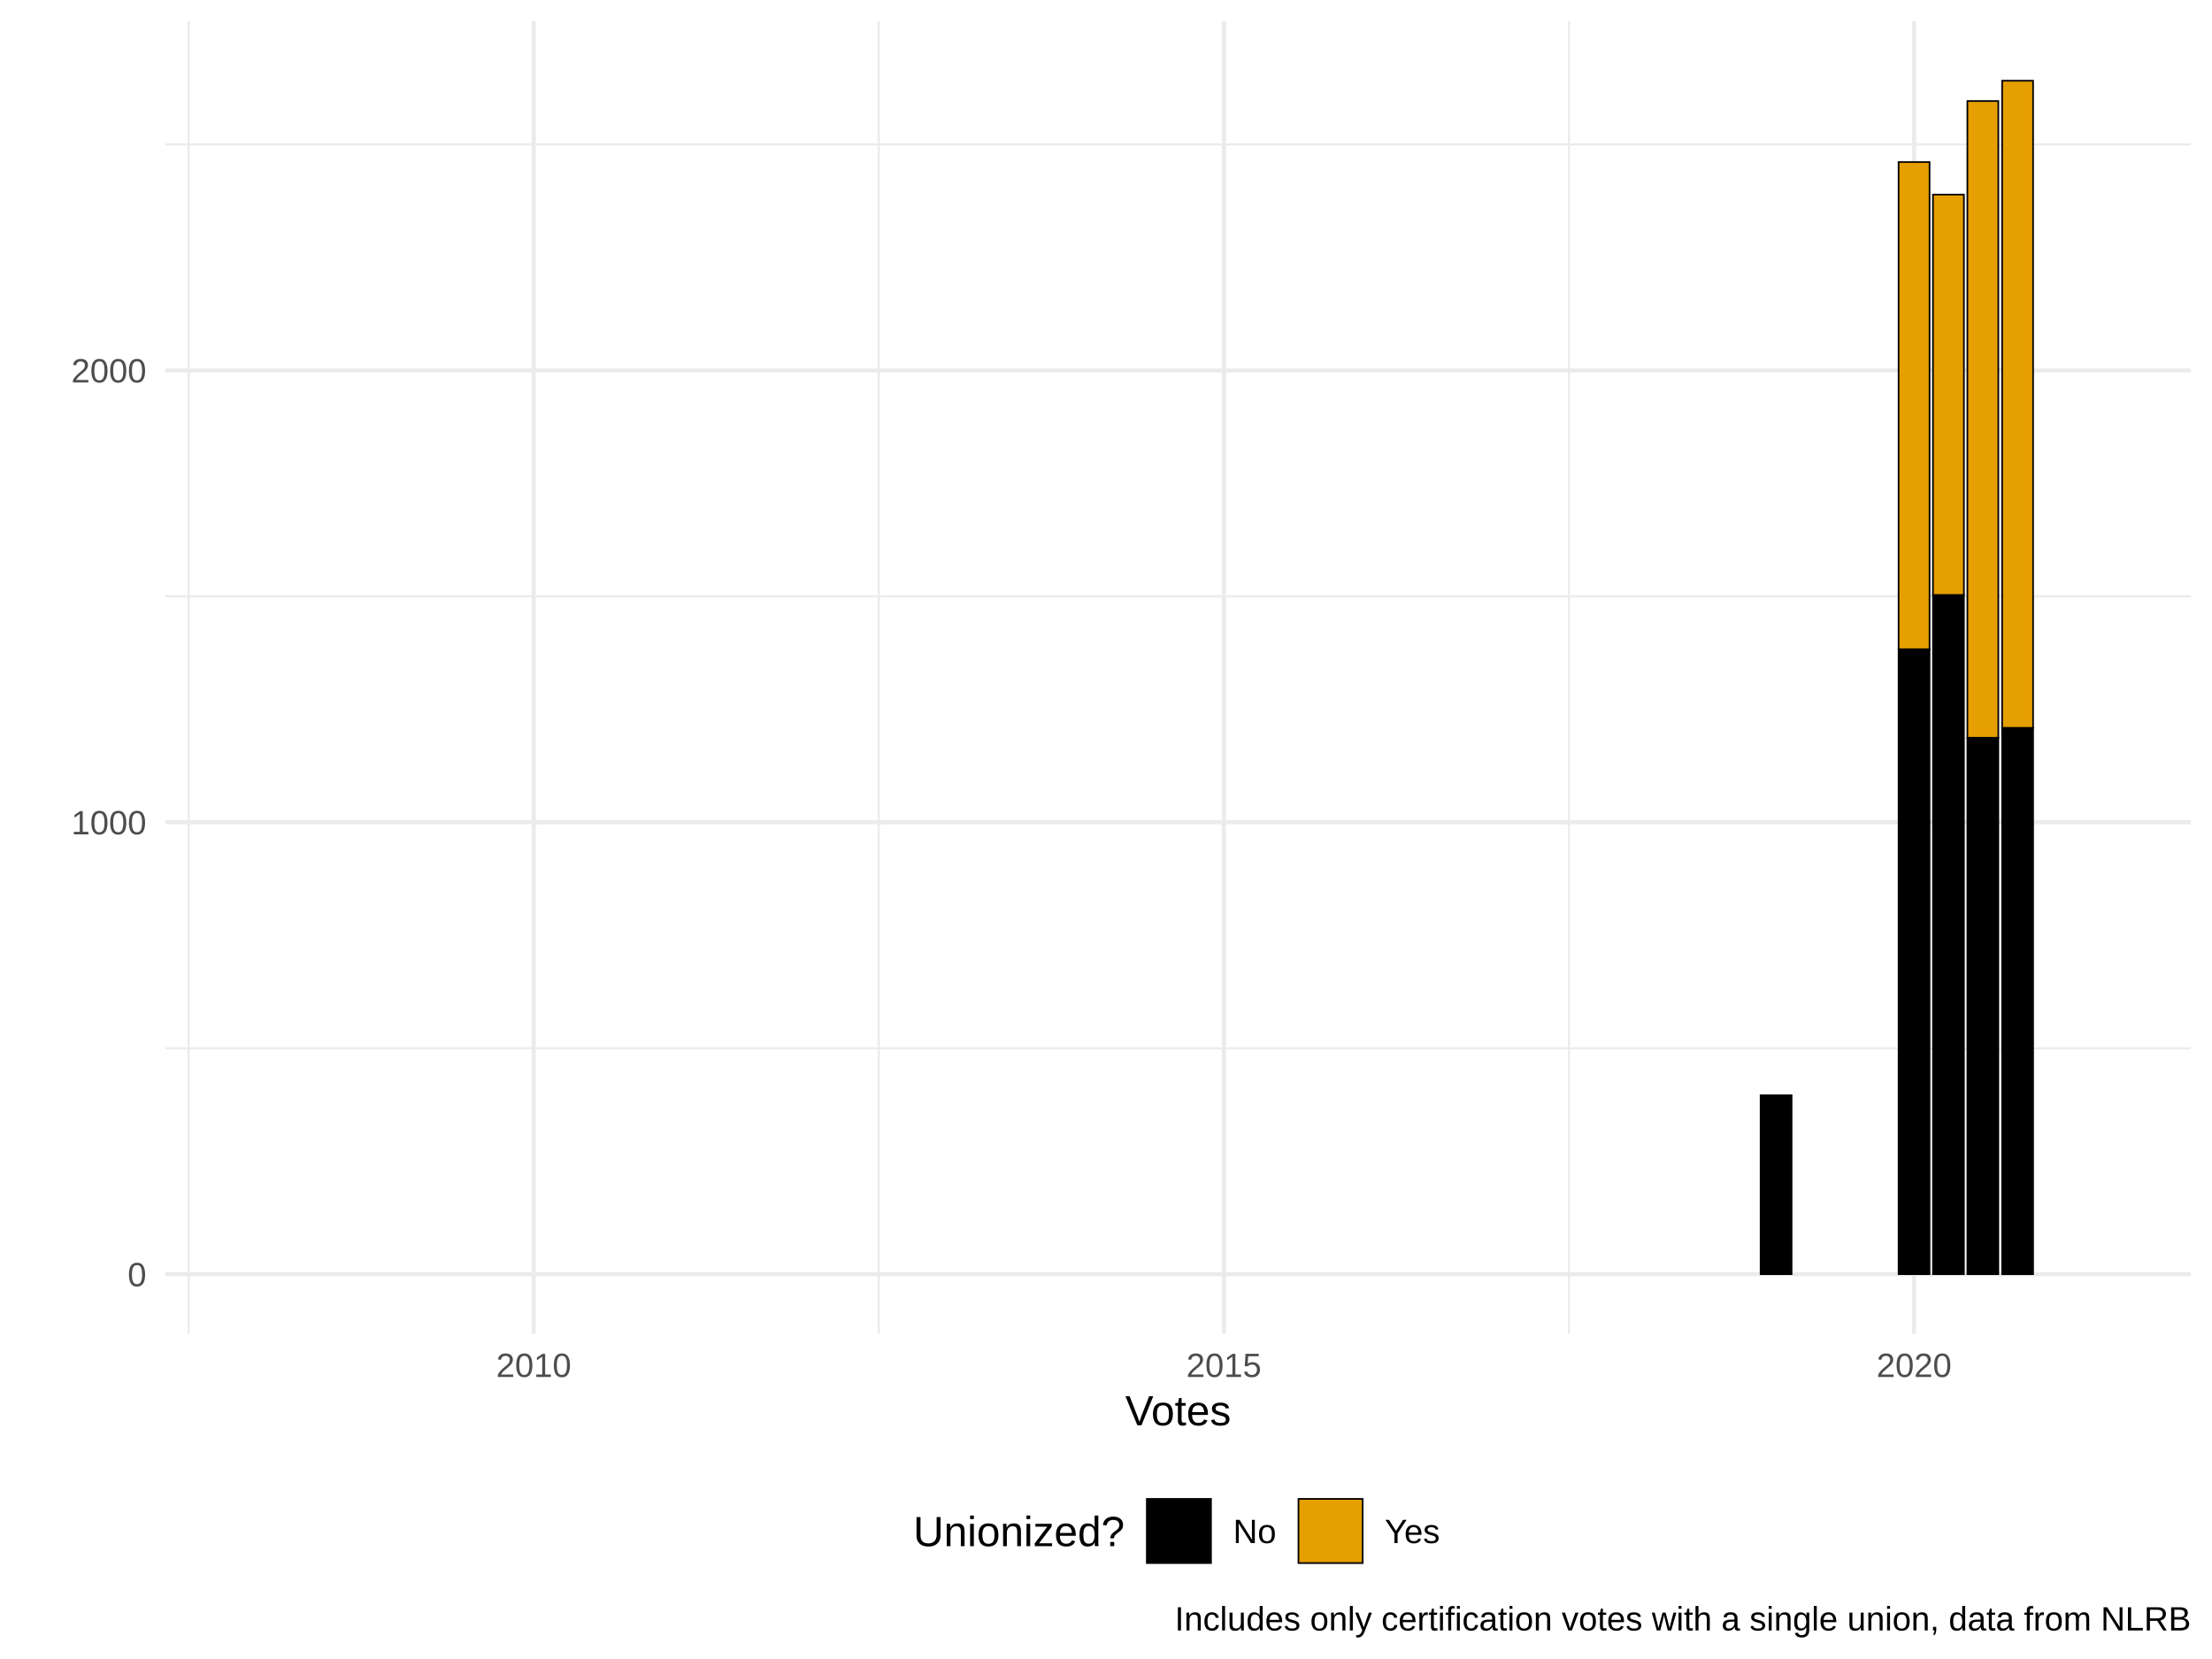
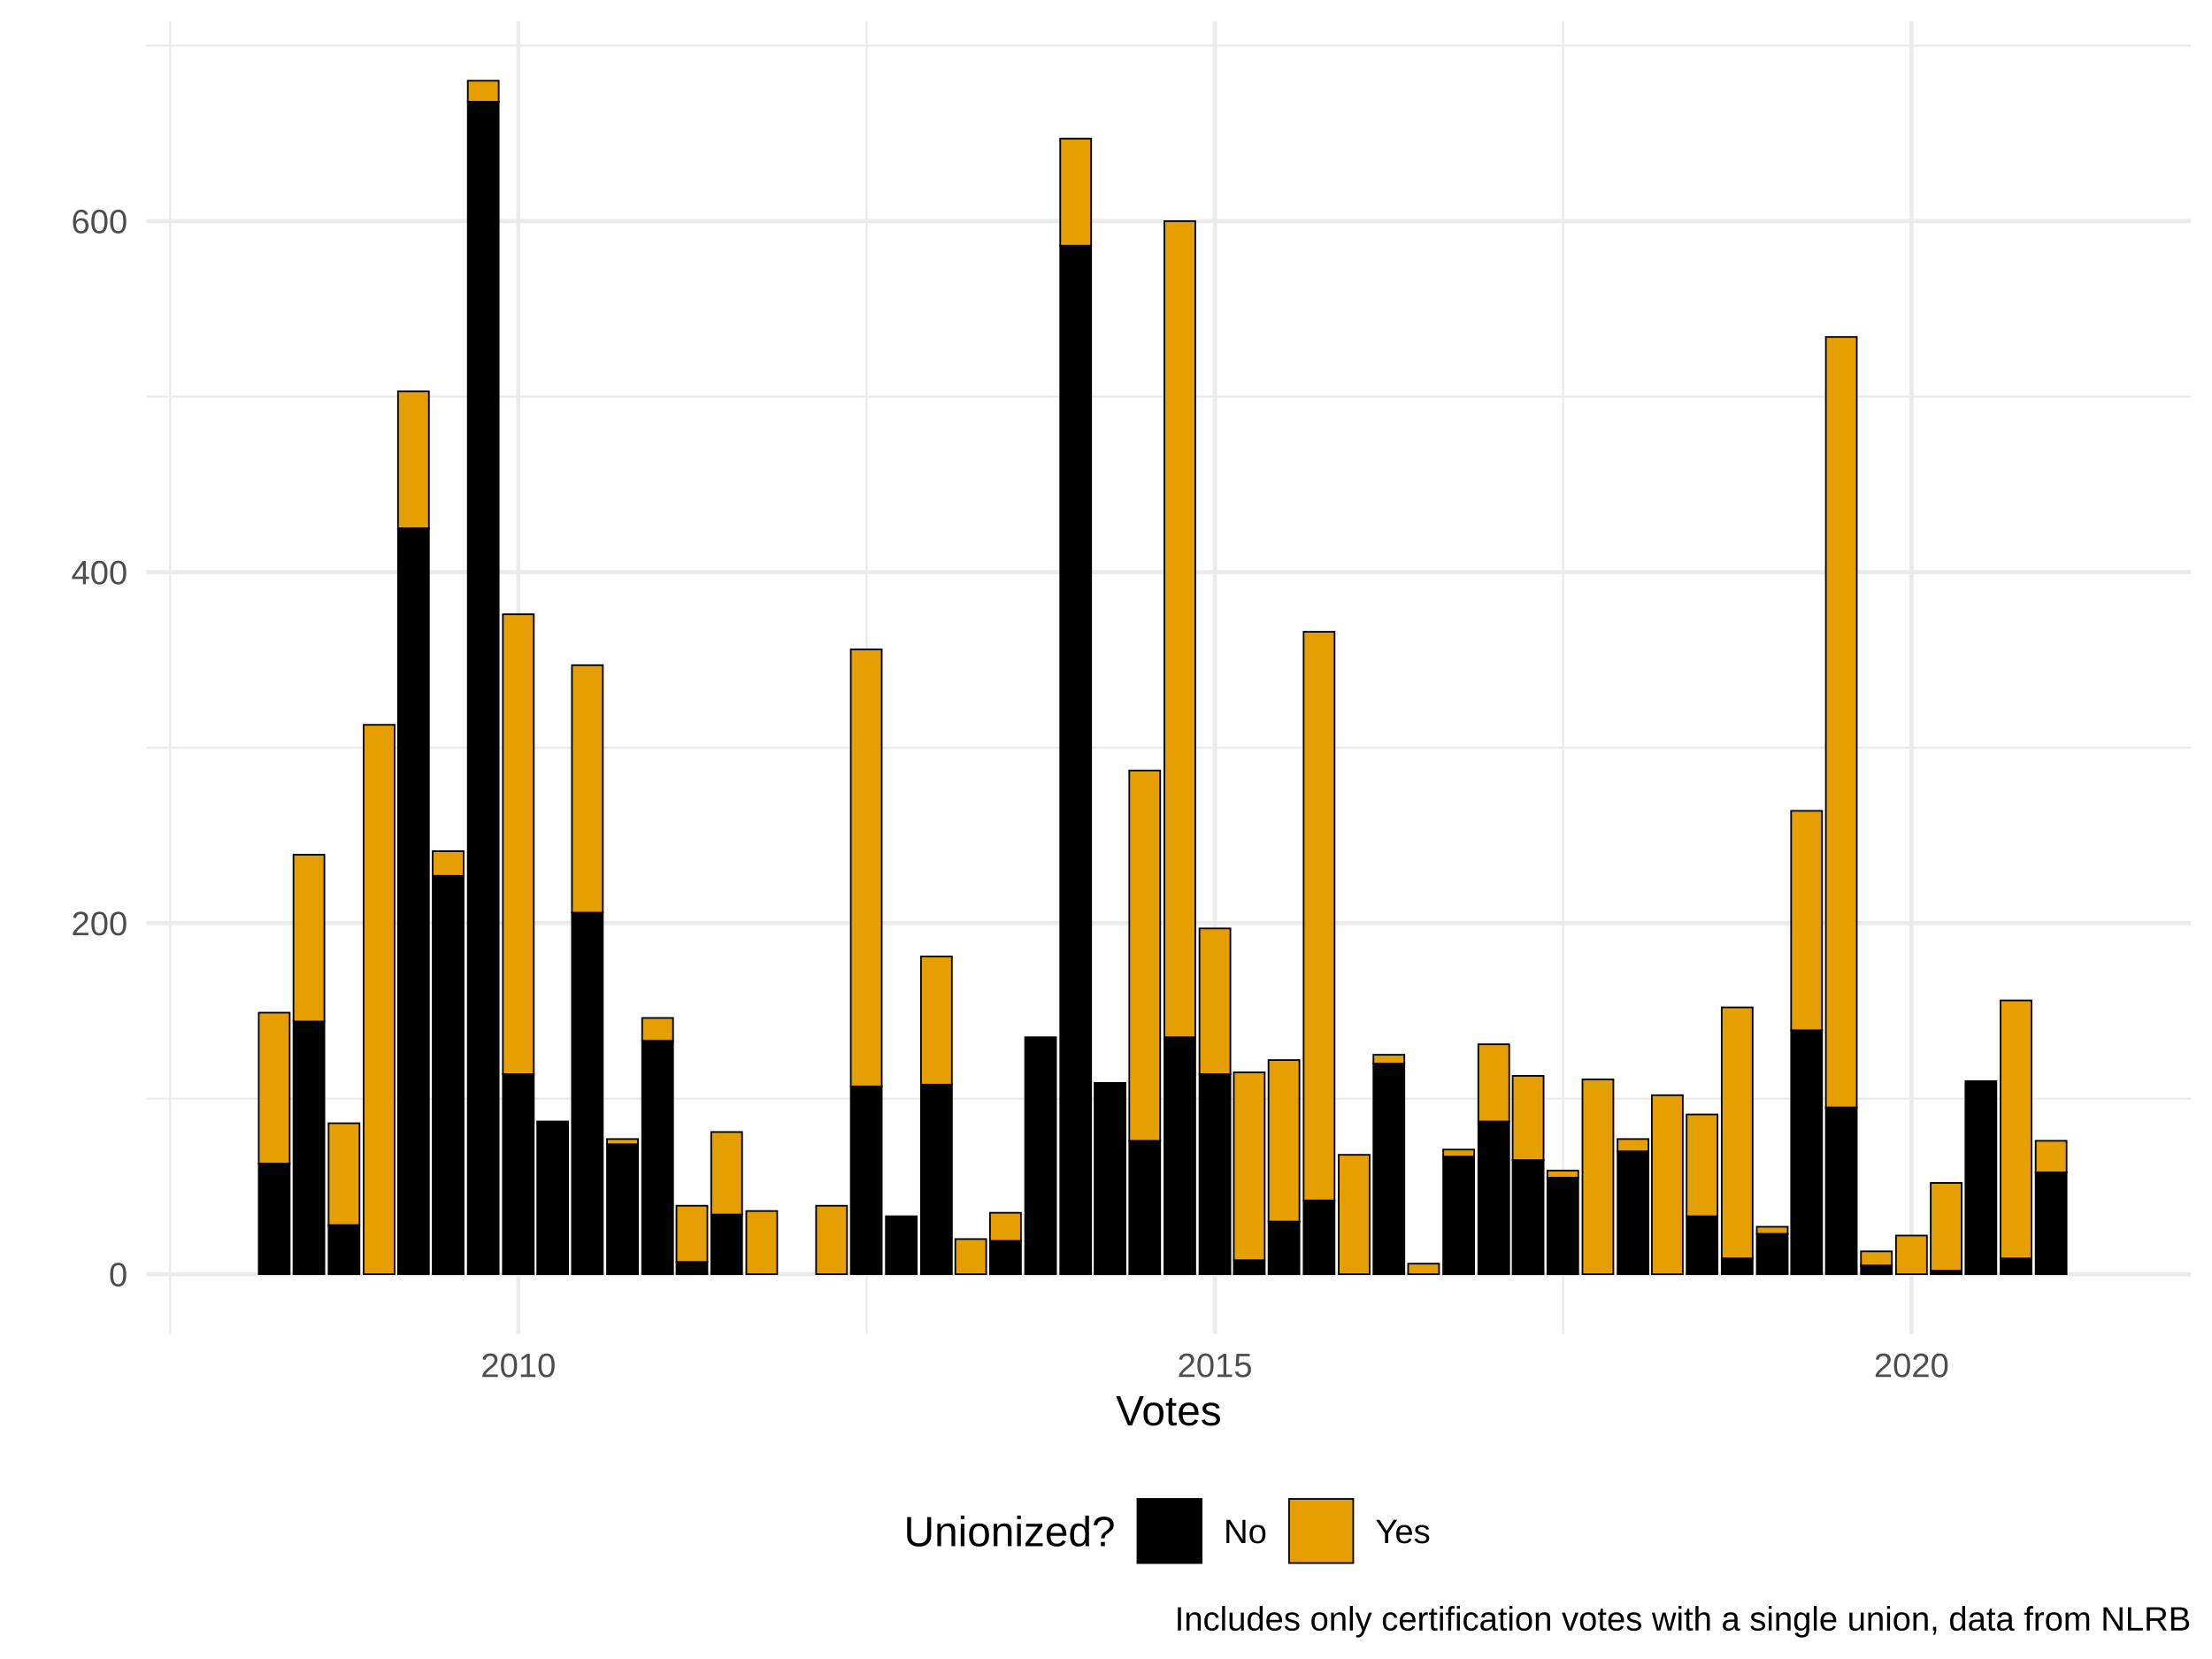
<svg xmlns="http://www.w3.org/2000/svg" class="svglite" width="576.00pt" height="432.00pt" viewBox="0 0 576.00 432.00">
  <defs>
    <style type="text/css">
    .svglite line, .svglite polyline, .svglite polygon, .svglite path, .svglite rect, .svglite circle {
      fill: none;
      stroke: #000000;
      stroke-linecap: round;
      stroke-linejoin: round;
      stroke-miterlimit: 10.00;
    }
  </style>
  </defs>
  <rect width="100%" height="100%" style="stroke: none; fill: #FFFFFF;" />
  <defs>
    <clipPath id="cpMC4wMHw1NzYuMDB8MC4wMHw0MzIuMDA=">
      <rect x="0.00" y="0.00" width="576.00" height="432.00" />
    </clipPath>
  </defs>
  <g clip-path="url(#cpMC4wMHw1NzYuMDB8MC4wMHw0MzIuMDA=)">
</g>
  <defs>
-     <clipPath id="cpNDMuMDZ8NTcwLjUyfDUuNDh8MzQ3LjMz">
-       <rect x="43.06" y="5.48" width="527.46" height="341.85" />
+     <clipPath id="cpMzguMTZ8NTcwLjUyfDUuNDh8MzQ3LjMz">
+       <rect x="38.16" y="5.48" width="532.36" height="341.85" />
    </clipPath>
  </defs>
-   <g clip-path="url(#cpNDMuMDZ8NTcwLjUyfDUuNDh8MzQ3LjMz)">
-     <polyline points="43.06,272.96 570.52,272.96 " style="stroke-width: 0.53; stroke: #EBEBEB; stroke-linecap: butt;" />
-     <polyline points="43.06,155.28 570.52,155.28 " style="stroke-width: 0.53; stroke: #EBEBEB; stroke-linecap: butt;" />
-     <polyline points="43.06,37.61 570.52,37.61 " style="stroke-width: 0.53; stroke: #EBEBEB; stroke-linecap: butt;" />
-     <polyline points="49.12,347.33 49.12,5.48 " style="stroke-width: 0.53; stroke: #EBEBEB; stroke-linecap: butt;" />
-     <polyline points="228.84,347.33 228.84,5.48 " style="stroke-width: 0.53; stroke: #EBEBEB; stroke-linecap: butt;" />
-     <polyline points="408.56,347.33 408.56,5.48 " style="stroke-width: 0.53; stroke: #EBEBEB; stroke-linecap: butt;" />
-     <polyline points="43.06,331.79 570.52,331.79 " style="stroke-width: 1.07; stroke: #EBEBEB; stroke-linecap: butt;" />
-     <polyline points="43.06,214.12 570.52,214.12 " style="stroke-width: 1.07; stroke: #EBEBEB; stroke-linecap: butt;" />
-     <polyline points="43.06,96.45 570.52,96.45 " style="stroke-width: 1.07; stroke: #EBEBEB; stroke-linecap: butt;" />
-     <polyline points="138.98,347.33 138.98,5.48 " style="stroke-width: 1.07; stroke: #EBEBEB; stroke-linecap: butt;" />
-     <polyline points="318.70,347.33 318.70,5.48 " style="stroke-width: 1.07; stroke: #EBEBEB; stroke-linecap: butt;" />
-     <polyline points="498.42,347.33 498.42,5.48 " style="stroke-width: 1.07; stroke: #EBEBEB; stroke-linecap: butt;" />
-     <rect x="458.46" y="285.19" width="8.06" height="46.60" style="stroke-width: 0.43; stroke-linecap: square; stroke-linejoin: miter; fill: #000000;" />
-     <rect x="494.39" y="169.05" width="8.06" height="162.74" style="stroke-width: 0.43; stroke-linecap: square; stroke-linejoin: miter; fill: #000000;" />
-     <rect x="503.34" y="154.93" width="8.06" height="176.86" style="stroke-width: 0.43; stroke-linecap: square; stroke-linejoin: miter; fill: #000000;" />
-     <rect x="512.30" y="192.11" width="8.06" height="139.68" style="stroke-width: 0.43; stroke-linecap: square; stroke-linejoin: miter; fill: #000000;" />
-     <rect x="521.35" y="189.53" width="8.06" height="142.27" style="stroke-width: 0.43; stroke-linecap: square; stroke-linejoin: miter; fill: #000000;" />
-     <rect x="494.39" y="42.20" width="8.06" height="126.85" style="stroke-width: 0.43; stroke-linecap: square; stroke-linejoin: miter; fill: #E69F00;" />
-     <rect x="503.34" y="50.67" width="8.06" height="104.26" style="stroke-width: 0.43; stroke-linecap: square; stroke-linejoin: miter; fill: #E69F00;" />
-     <rect x="512.30" y="26.31" width="8.06" height="165.80" style="stroke-width: 0.43; stroke-linecap: square; stroke-linejoin: miter; fill: #E69F00;" />
-     <rect x="521.35" y="21.02" width="8.06" height="168.51" style="stroke-width: 0.43; stroke-linecap: square; stroke-linejoin: miter; fill: #E69F00;" />
+   <g clip-path="url(#cpMzguMTZ8NTcwLjUyfDUuNDh8MzQ3LjMz)">
+     <polyline points="38.16,286.09 570.52,286.09 " style="stroke-width: 0.53; stroke: #EBEBEB; stroke-linecap: butt;" />
+     <polyline points="38.16,194.69 570.52,194.69 " style="stroke-width: 0.53; stroke: #EBEBEB; stroke-linecap: butt;" />
+     <polyline points="38.16,103.28 570.52,103.28 " style="stroke-width: 0.53; stroke: #EBEBEB; stroke-linecap: butt;" />
+     <polyline points="38.16,11.88 570.52,11.88 " style="stroke-width: 0.53; stroke: #EBEBEB; stroke-linecap: butt;" />
+     <polyline points="44.28,347.33 44.28,5.48 " style="stroke-width: 0.53; stroke: #EBEBEB; stroke-linecap: butt;" />
+     <polyline points="225.67,347.33 225.67,5.48 " style="stroke-width: 0.53; stroke: #EBEBEB; stroke-linecap: butt;" />
+     <polyline points="407.05,347.33 407.05,5.48 " style="stroke-width: 0.53; stroke: #EBEBEB; stroke-linecap: butt;" />
+     <polyline points="38.16,331.79 570.52,331.79 " style="stroke-width: 1.07; stroke: #EBEBEB; stroke-linecap: butt;" />
+     <polyline points="38.16,240.39 570.52,240.39 " style="stroke-width: 1.07; stroke: #EBEBEB; stroke-linecap: butt;" />
+     <polyline points="38.16,148.98 570.52,148.98 " style="stroke-width: 1.07; stroke: #EBEBEB; stroke-linecap: butt;" />
+     <polyline points="38.16,57.58 570.52,57.58 " style="stroke-width: 1.07; stroke: #EBEBEB; stroke-linecap: butt;" />
+     <polyline points="134.98,347.33 134.98,5.48 " style="stroke-width: 1.07; stroke: #EBEBEB; stroke-linecap: butt;" />
+     <polyline points="316.36,347.33 316.36,5.48 " style="stroke-width: 1.07; stroke: #EBEBEB; stroke-linecap: butt;" />
+     <polyline points="497.75,347.33 497.75,5.48 " style="stroke-width: 1.07; stroke: #EBEBEB; stroke-linecap: butt;" />
+     <rect x="67.38" y="303.00" width="8.05" height="28.79" style="stroke-width: 0.43; stroke-linecap: square; stroke-linejoin: miter; fill: #000000;" />
+     <rect x="76.42" y="265.98" width="8.05" height="65.81" style="stroke-width: 0.43; stroke-linecap: square; stroke-linejoin: miter; fill: #000000;" />
+     <rect x="85.56" y="319.00" width="8.05" height="12.80" style="stroke-width: 0.43; stroke-linecap: square; stroke-linejoin: miter; fill: #000000;" />
+     <rect x="103.64" y="137.56" width="8.05" height="194.23" style="stroke-width: 0.43; stroke-linecap: square; stroke-linejoin: miter; fill: #000000;" />
+     <rect x="112.67" y="228.05" width="8.05" height="103.74" style="stroke-width: 0.43; stroke-linecap: square; stroke-linejoin: miter; fill: #000000;" />
+     <rect x="121.81" y="26.50" width="8.05" height="305.29" style="stroke-width: 0.43; stroke-linecap: square; stroke-linejoin: miter; fill: #000000;" />
+     <rect x="130.95" y="279.69" width="8.05" height="52.10" style="stroke-width: 0.43; stroke-linecap: square; stroke-linejoin: miter; fill: #000000;" />
+     <rect x="139.89" y="292.03" width="8.05" height="39.76" style="stroke-width: 0.43; stroke-linecap: square; stroke-linejoin: miter; fill: #000000;" />
+     <rect x="148.93" y="237.65" width="8.05" height="94.15" style="stroke-width: 0.43; stroke-linecap: square; stroke-linejoin: miter; fill: #000000;" />
+     <rect x="158.07" y="297.97" width="8.05" height="33.82" style="stroke-width: 0.43; stroke-linecap: square; stroke-linejoin: miter; fill: #000000;" />
+     <rect x="167.21" y="271.01" width="8.05" height="60.78" style="stroke-width: 0.43; stroke-linecap: square; stroke-linejoin: miter; fill: #000000;" />
+     <rect x="176.15" y="328.59" width="8.05" height="3.20" style="stroke-width: 0.43; stroke-linecap: square; stroke-linejoin: miter; fill: #000000;" />
+     <rect x="185.19" y="316.25" width="8.05" height="15.54" style="stroke-width: 0.43; stroke-linecap: square; stroke-linejoin: miter; fill: #000000;" />
+     <rect x="221.55" y="282.89" width="8.05" height="48.90" style="stroke-width: 0.43; stroke-linecap: square; stroke-linejoin: miter; fill: #000000;" />
+     <rect x="230.68" y="316.71" width="8.05" height="15.08" style="stroke-width: 0.43; stroke-linecap: square; stroke-linejoin: miter; fill: #000000;" />
+     <rect x="239.82" y="282.43" width="8.05" height="49.36" style="stroke-width: 0.43; stroke-linecap: square; stroke-linejoin: miter; fill: #000000;" />
+     <rect x="257.80" y="323.11" width="8.05" height="8.68" style="stroke-width: 0.43; stroke-linecap: square; stroke-linejoin: miter; fill: #000000;" />
+     <rect x="266.94" y="270.09" width="8.05" height="61.70" style="stroke-width: 0.43; stroke-linecap: square; stroke-linejoin: miter; fill: #000000;" />
+     <rect x="276.08" y="63.98" width="8.05" height="267.81" style="stroke-width: 0.43; stroke-linecap: square; stroke-linejoin: miter; fill: #000000;" />
+     <rect x="285.02" y="281.98" width="8.05" height="49.82" style="stroke-width: 0.43; stroke-linecap: square; stroke-linejoin: miter; fill: #000000;" />
+     <rect x="294.06" y="297.06" width="8.05" height="34.73" style="stroke-width: 0.43; stroke-linecap: square; stroke-linejoin: miter; fill: #000000;" />
+     <rect x="303.20" y="270.09" width="8.05" height="61.70" style="stroke-width: 0.43; stroke-linecap: square; stroke-linejoin: miter; fill: #000000;" />
+     <rect x="312.34" y="279.69" width="8.05" height="52.10" style="stroke-width: 0.43; stroke-linecap: square; stroke-linejoin: miter; fill: #000000;" />
+     <rect x="321.28" y="328.14" width="8.05" height="3.66" style="stroke-width: 0.43; stroke-linecap: square; stroke-linejoin: miter; fill: #000000;" />
+     <rect x="330.32" y="318.08" width="8.05" height="13.71" style="stroke-width: 0.43; stroke-linecap: square; stroke-linejoin: miter; fill: #000000;" />
+     <rect x="339.46" y="312.60" width="8.05" height="19.19" style="stroke-width: 0.43; stroke-linecap: square; stroke-linejoin: miter; fill: #000000;" />
+     <rect x="357.64" y="276.95" width="8.05" height="54.84" style="stroke-width: 0.43; stroke-linecap: square; stroke-linejoin: miter; fill: #000000;" />
+     <rect x="375.81" y="301.17" width="8.05" height="30.62" style="stroke-width: 0.43; stroke-linecap: square; stroke-linejoin: miter; fill: #000000;" />
+     <rect x="384.95" y="292.03" width="8.05" height="39.76" style="stroke-width: 0.43; stroke-linecap: square; stroke-linejoin: miter; fill: #000000;" />
+     <rect x="393.89" y="302.09" width="8.05" height="29.71" style="stroke-width: 0.43; stroke-linecap: square; stroke-linejoin: miter; fill: #000000;" />
+     <rect x="402.93" y="306.66" width="8.05" height="25.14" style="stroke-width: 0.43; stroke-linecap: square; stroke-linejoin: miter; fill: #000000;" />
+     <rect x="421.21" y="299.80" width="8.05" height="31.99" style="stroke-width: 0.43; stroke-linecap: square; stroke-linejoin: miter; fill: #000000;" />
+     <rect x="439.19" y="316.71" width="8.05" height="15.08" style="stroke-width: 0.43; stroke-linecap: square; stroke-linejoin: miter; fill: #000000;" />
+     <rect x="448.33" y="327.68" width="8.05" height="4.11" style="stroke-width: 0.43; stroke-linecap: square; stroke-linejoin: miter; fill: #000000;" />
+     <rect x="457.47" y="321.28" width="8.05" height="10.51" style="stroke-width: 0.43; stroke-linecap: square; stroke-linejoin: miter; fill: #000000;" />
+     <rect x="466.41" y="268.27" width="8.05" height="63.53" style="stroke-width: 0.43; stroke-linecap: square; stroke-linejoin: miter; fill: #000000;" />
+     <rect x="475.45" y="288.37" width="8.05" height="43.42" style="stroke-width: 0.43; stroke-linecap: square; stroke-linejoin: miter; fill: #000000;" />
+     <rect x="484.59" y="329.51" width="8.05" height="2.29" style="stroke-width: 0.43; stroke-linecap: square; stroke-linejoin: miter; fill: #000000;" />
+     <rect x="502.76" y="330.88" width="8.05" height="0.91" style="stroke-width: 0.43; stroke-linecap: square; stroke-linejoin: miter; fill: #000000;" />
+     <rect x="511.80" y="281.52" width="8.05" height="50.27" style="stroke-width: 0.43; stroke-linecap: square; stroke-linejoin: miter; fill: #000000;" />
+     <rect x="520.94" y="327.68" width="8.05" height="4.11" style="stroke-width: 0.43; stroke-linecap: square; stroke-linejoin: miter; fill: #000000;" />
+     <rect x="530.08" y="305.28" width="8.05" height="26.51" style="stroke-width: 0.43; stroke-linecap: square; stroke-linejoin: miter; fill: #000000;" />
+     <rect x="67.38" y="263.70" width="8.05" height="39.30" style="stroke-width: 0.43; stroke-linecap: square; stroke-linejoin: miter; fill: #E69F00;" />
+     <rect x="76.42" y="222.56" width="8.05" height="43.42" style="stroke-width: 0.43; stroke-linecap: square; stroke-linejoin: miter; fill: #E69F00;" />
+     <rect x="85.56" y="292.49" width="8.05" height="26.51" style="stroke-width: 0.43; stroke-linecap: square; stroke-linejoin: miter; fill: #E69F00;" />
+     <rect x="94.70" y="188.74" width="8.05" height="143.05" style="stroke-width: 0.43; stroke-linecap: square; stroke-linejoin: miter; fill: #E69F00;" />
+     <rect x="103.64" y="101.91" width="8.05" height="35.65" style="stroke-width: 0.43; stroke-linecap: square; stroke-linejoin: miter; fill: #E69F00;" />
+     <rect x="112.67" y="221.65" width="8.05" height="6.40" style="stroke-width: 0.43; stroke-linecap: square; stroke-linejoin: miter; fill: #E69F00;" />
+     <rect x="121.81" y="21.02" width="8.05" height="5.48" style="stroke-width: 0.43; stroke-linecap: square; stroke-linejoin: miter; fill: #E69F00;" />
+     <rect x="130.95" y="159.95" width="8.05" height="119.74" style="stroke-width: 0.43; stroke-linecap: square; stroke-linejoin: miter; fill: #E69F00;" />
+     <rect x="148.93" y="173.21" width="8.05" height="64.44" style="stroke-width: 0.43; stroke-linecap: square; stroke-linejoin: miter; fill: #E69F00;" />
+     <rect x="158.07" y="296.60" width="8.05" height="1.37" style="stroke-width: 0.43; stroke-linecap: square; stroke-linejoin: miter; fill: #E69F00;" />
+     <rect x="167.21" y="265.07" width="8.05" height="5.94" style="stroke-width: 0.43; stroke-linecap: square; stroke-linejoin: miter; fill: #E69F00;" />
+     <rect x="176.15" y="313.97" width="8.05" height="14.62" style="stroke-width: 0.43; stroke-linecap: square; stroke-linejoin: miter; fill: #E69F00;" />
+     <rect x="185.19" y="294.77" width="8.05" height="21.48" style="stroke-width: 0.43; stroke-linecap: square; stroke-linejoin: miter; fill: #E69F00;" />
+     <rect x="194.33" y="315.34" width="8.05" height="16.45" style="stroke-width: 0.43; stroke-linecap: square; stroke-linejoin: miter; fill: #E69F00;" />
+     <rect x="212.51" y="313.97" width="8.05" height="17.82" style="stroke-width: 0.43; stroke-linecap: square; stroke-linejoin: miter; fill: #E69F00;" />
+     <rect x="221.55" y="169.09" width="8.05" height="113.80" style="stroke-width: 0.43; stroke-linecap: square; stroke-linejoin: miter; fill: #E69F00;" />
+     <rect x="239.82" y="249.07" width="8.05" height="33.36" style="stroke-width: 0.43; stroke-linecap: square; stroke-linejoin: miter; fill: #E69F00;" />
+     <rect x="248.76" y="322.65" width="8.05" height="9.14" style="stroke-width: 0.43; stroke-linecap: square; stroke-linejoin: miter; fill: #E69F00;" />
+     <rect x="257.80" y="315.80" width="8.05" height="7.31" style="stroke-width: 0.43; stroke-linecap: square; stroke-linejoin: miter; fill: #E69F00;" />
+     <rect x="276.08" y="36.10" width="8.05" height="27.88" style="stroke-width: 0.43; stroke-linecap: square; stroke-linejoin: miter; fill: #E69F00;" />
+     <rect x="294.06" y="200.63" width="8.05" height="96.43" style="stroke-width: 0.43; stroke-linecap: square; stroke-linejoin: miter; fill: #E69F00;" />
+     <rect x="303.20" y="57.58" width="8.05" height="212.51" style="stroke-width: 0.43; stroke-linecap: square; stroke-linejoin: miter; fill: #E69F00;" />
+     <rect x="312.34" y="241.76" width="8.05" height="37.93" style="stroke-width: 0.43; stroke-linecap: square; stroke-linejoin: miter; fill: #E69F00;" />
+     <rect x="321.28" y="279.23" width="8.05" height="48.90" style="stroke-width: 0.43; stroke-linecap: square; stroke-linejoin: miter; fill: #E69F00;" />
+     <rect x="330.32" y="276.04" width="8.05" height="42.05" style="stroke-width: 0.43; stroke-linecap: square; stroke-linejoin: miter; fill: #E69F00;" />
+     <rect x="339.46" y="164.52" width="8.05" height="148.07" style="stroke-width: 0.43; stroke-linecap: square; stroke-linejoin: miter; fill: #E69F00;" />
+     <rect x="348.60" y="300.71" width="8.05" height="31.08" style="stroke-width: 0.43; stroke-linecap: square; stroke-linejoin: miter; fill: #E69F00;" />
+     <rect x="357.64" y="274.66" width="8.05" height="2.29" style="stroke-width: 0.43; stroke-linecap: square; stroke-linejoin: miter; fill: #E69F00;" />
+     <rect x="366.67" y="329.05" width="8.05" height="2.74" style="stroke-width: 0.43; stroke-linecap: square; stroke-linejoin: miter; fill: #E69F00;" />
+     <rect x="375.81" y="299.34" width="8.05" height="1.83" style="stroke-width: 0.43; stroke-linecap: square; stroke-linejoin: miter; fill: #E69F00;" />
+     <rect x="384.95" y="271.92" width="8.05" height="20.11" style="stroke-width: 0.43; stroke-linecap: square; stroke-linejoin: miter; fill: #E69F00;" />
+     <rect x="393.89" y="280.15" width="8.05" height="21.94" style="stroke-width: 0.43; stroke-linecap: square; stroke-linejoin: miter; fill: #E69F00;" />
+     <rect x="402.93" y="304.83" width="8.05" height="1.83" style="stroke-width: 0.43; stroke-linecap: square; stroke-linejoin: miter; fill: #E69F00;" />
+     <rect x="412.07" y="281.06" width="8.05" height="50.73" style="stroke-width: 0.43; stroke-linecap: square; stroke-linejoin: miter; fill: #E69F00;" />
+     <rect x="421.21" y="296.60" width="8.05" height="3.20" style="stroke-width: 0.43; stroke-linecap: square; stroke-linejoin: miter; fill: #E69F00;" />
+     <rect x="430.15" y="285.18" width="8.05" height="46.62" style="stroke-width: 0.43; stroke-linecap: square; stroke-linejoin: miter; fill: #E69F00;" />
+     <rect x="439.19" y="290.20" width="8.05" height="26.51" style="stroke-width: 0.43; stroke-linecap: square; stroke-linejoin: miter; fill: #E69F00;" />
+     <rect x="448.33" y="262.32" width="8.05" height="65.35" style="stroke-width: 0.43; stroke-linecap: square; stroke-linejoin: miter; fill: #E69F00;" />
+     <rect x="457.47" y="319.45" width="8.05" height="1.83" style="stroke-width: 0.43; stroke-linecap: square; stroke-linejoin: miter; fill: #E69F00;" />
+     <rect x="466.41" y="211.14" width="8.05" height="57.13" style="stroke-width: 0.43; stroke-linecap: square; stroke-linejoin: miter; fill: #E69F00;" />
+     <rect x="475.45" y="87.74" width="8.05" height="200.63" style="stroke-width: 0.43; stroke-linecap: square; stroke-linejoin: miter; fill: #E69F00;" />
+     <rect x="484.59" y="325.85" width="8.05" height="3.66" style="stroke-width: 0.43; stroke-linecap: square; stroke-linejoin: miter; fill: #E69F00;" />
+     <rect x="493.72" y="321.74" width="8.05" height="10.05" style="stroke-width: 0.43; stroke-linecap: square; stroke-linejoin: miter; fill: #E69F00;" />
+     <rect x="502.76" y="308.03" width="8.05" height="22.85" style="stroke-width: 0.43; stroke-linecap: square; stroke-linejoin: miter; fill: #E69F00;" />
+     <rect x="520.94" y="260.50" width="8.05" height="67.18" style="stroke-width: 0.43; stroke-linecap: square; stroke-linejoin: miter; fill: #E69F00;" />
+     <rect x="530.08" y="297.06" width="8.05" height="8.23" style="stroke-width: 0.43; stroke-linecap: square; stroke-linejoin: miter; fill: #E69F00;" />
  </g>
  <g clip-path="url(#cpMC4wMHw1NzYuMDB8MC4wMHw0MzIuMDA=)">
-     <text x="38.13" y="334.95" text-anchor="end" style="font-size: 8.80px; fill: #4D4D4D; font-family: Arial;" textLength="4.90px" lengthAdjust="spacingAndGlyphs">0</text>
-     <text x="38.13" y="217.27" text-anchor="end" style="font-size: 8.80px; fill: #4D4D4D; font-family: Arial;" textLength="19.58px" lengthAdjust="spacingAndGlyphs">1000</text>
-     <text x="38.13" y="99.60" text-anchor="end" style="font-size: 8.80px; fill: #4D4D4D; font-family: Arial;" textLength="19.58px" lengthAdjust="spacingAndGlyphs">2000</text>
-     <text x="138.98" y="358.57" text-anchor="middle" style="font-size: 8.80px; fill: #4D4D4D; font-family: Arial;" textLength="19.58px" lengthAdjust="spacingAndGlyphs">2010</text>
-     <text x="318.70" y="358.57" text-anchor="middle" style="font-size: 8.80px; fill: #4D4D4D; font-family: Arial;" textLength="19.58px" lengthAdjust="spacingAndGlyphs">2015</text>
-     <text x="498.42" y="358.57" text-anchor="middle" style="font-size: 8.80px; fill: #4D4D4D; font-family: Arial;" textLength="19.58px" lengthAdjust="spacingAndGlyphs">2020</text>
-     <text x="306.79" y="371.15" text-anchor="middle" style="font-size: 11.00px; font-family: Arial;" textLength="28.13px" lengthAdjust="spacingAndGlyphs">Votes</text>
-     <text x="237.82" y="402.61" style="font-size: 11.00px; font-family: Arial;" textLength="55.04px" lengthAdjust="spacingAndGlyphs">Unionized?</text>
-     <rect x="298.63" y="390.31" width="16.71" height="16.71" style="stroke-width: 0.43; stroke-linecap: square; stroke-linejoin: miter; fill: #000000;" />
-     <rect x="338.12" y="390.31" width="16.71" height="16.71" style="stroke-width: 0.43; stroke-linecap: square; stroke-linejoin: miter; fill: #E69F00;" />
-     <text x="321.11" y="401.82" style="font-size: 8.80px; font-family: Arial;" textLength="11.25px" lengthAdjust="spacingAndGlyphs">No</text>
-     <text x="360.59" y="401.82" style="font-size: 8.80px; font-family: Arial;" textLength="15.16px" lengthAdjust="spacingAndGlyphs">Yes</text>
+     <text x="33.23" y="334.95" text-anchor="end" style="font-size: 8.80px; fill: #4D4D4D; font-family: Arial;" textLength="4.90px" lengthAdjust="spacingAndGlyphs">0</text>
+     <text x="33.23" y="243.54" text-anchor="end" style="font-size: 8.80px; fill: #4D4D4D; font-family: Arial;" textLength="14.69px" lengthAdjust="spacingAndGlyphs">200</text>
+     <text x="33.23" y="152.14" text-anchor="end" style="font-size: 8.80px; fill: #4D4D4D; font-family: Arial;" textLength="14.69px" lengthAdjust="spacingAndGlyphs">400</text>
+     <text x="33.23" y="60.73" text-anchor="end" style="font-size: 8.80px; fill: #4D4D4D; font-family: Arial;" textLength="14.69px" lengthAdjust="spacingAndGlyphs">600</text>
+     <text x="134.98" y="358.57" text-anchor="middle" style="font-size: 8.80px; fill: #4D4D4D; font-family: Arial;" textLength="19.58px" lengthAdjust="spacingAndGlyphs">2010</text>
+     <text x="316.36" y="358.57" text-anchor="middle" style="font-size: 8.80px; fill: #4D4D4D; font-family: Arial;" textLength="19.58px" lengthAdjust="spacingAndGlyphs">2015</text>
+     <text x="497.75" y="358.57" text-anchor="middle" style="font-size: 8.80px; fill: #4D4D4D; font-family: Arial;" textLength="19.58px" lengthAdjust="spacingAndGlyphs">2020</text>
+     <text x="304.34" y="371.15" text-anchor="middle" style="font-size: 11.00px; font-family: Arial;" textLength="28.13px" lengthAdjust="spacingAndGlyphs">Votes</text>
+     <text x="235.38" y="402.61" style="font-size: 11.00px; font-family: Arial;" textLength="55.04px" lengthAdjust="spacingAndGlyphs">Unionized?</text>
+     <rect x="296.18" y="390.31" width="16.71" height="16.71" style="stroke-width: 0.43; stroke-linecap: square; stroke-linejoin: miter; fill: #000000;" />
+     <rect x="335.67" y="390.31" width="16.71" height="16.71" style="stroke-width: 0.43; stroke-linecap: square; stroke-linejoin: miter; fill: #E69F00;" />
+     <text x="318.66" y="401.82" style="font-size: 8.80px; font-family: Arial;" textLength="11.25px" lengthAdjust="spacingAndGlyphs">No</text>
+     <text x="358.14" y="401.82" style="font-size: 8.80px; font-family: Arial;" textLength="15.16px" lengthAdjust="spacingAndGlyphs">Yes</text>
    <text x="570.52" y="424.57" text-anchor="end" style="font-size: 8.80px; font-family: Arial;" textLength="264.54px" lengthAdjust="spacingAndGlyphs">Includes only certification votes with a single union, data from NLRB</text>
  </g>
</svg>
